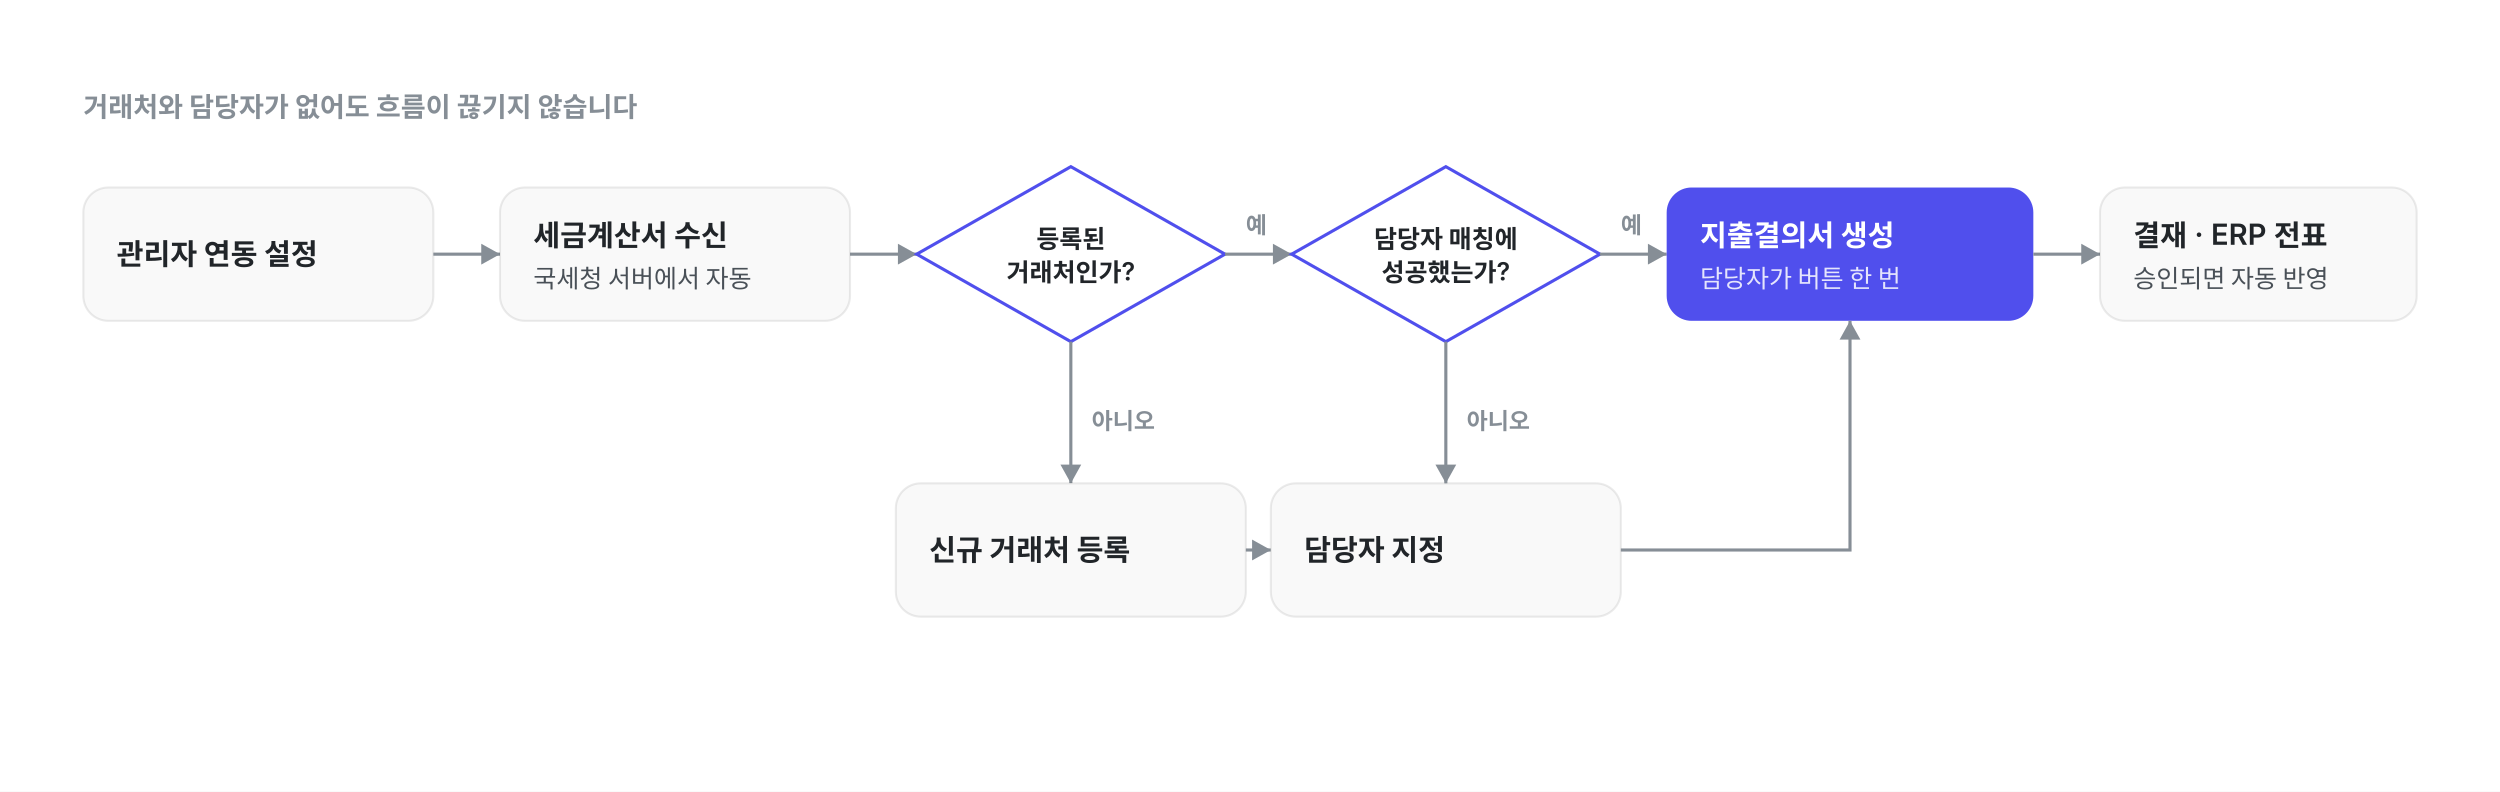
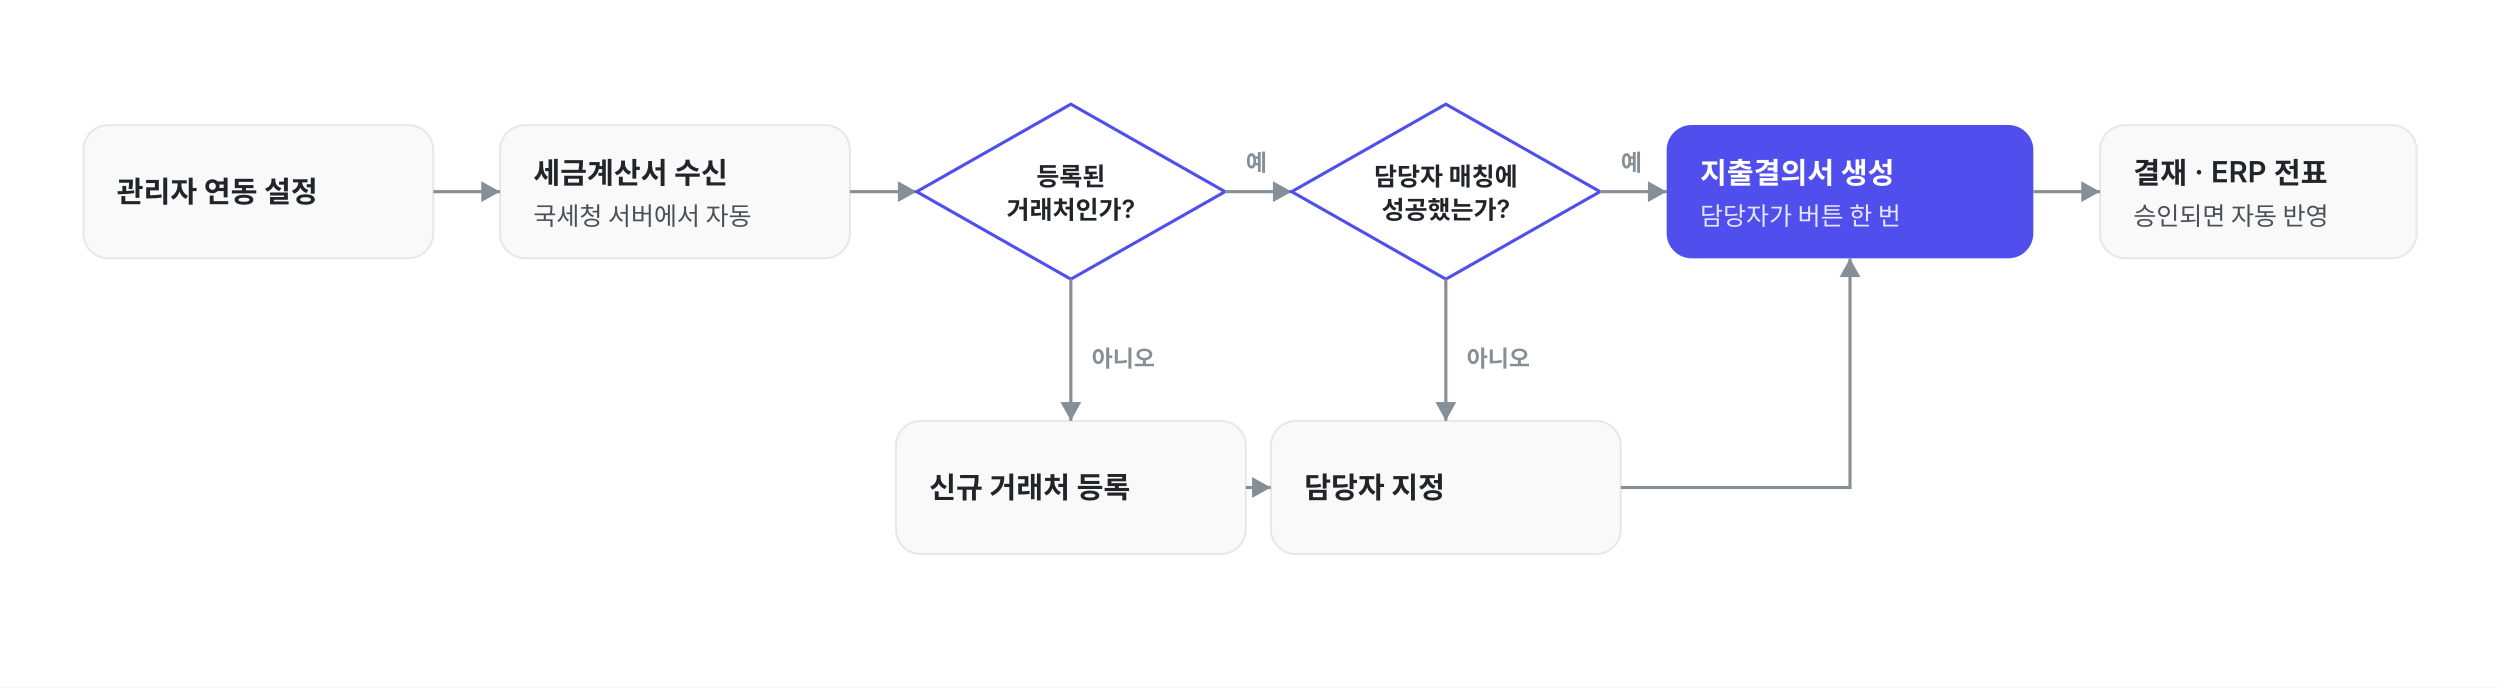
- <svg xmlns="http://www.w3.org/2000/svg" viewBox="0 0 1200 380" width="1200" height="380" font-family="Pretendard Variable, Pretendard, -apple-system, BlinkMacSystemFont, sans-serif" aria-hidden="true">
-   <rect width="1200" height="380" fill="#ffffff" />
-   <rect x="40" y="90" width="168" height="64" rx="12" fill="#f9f9f9" stroke="#000000" stroke-opacity="0.08" />
-   <text x="56" y="127" font-size="14" font-weight="600" fill="#212529" fill-opacity="1" text-anchor="start">관리자 연동 설정</text>
-   <path d="M208 122 L240 122" fill="none" stroke="#868e96" stroke-width="1.5" />
-   <polygon points="231,117 240,122 231,127" fill="#868e96" />
-   <rect x="240" y="90" width="168" height="64" rx="12" fill="#f9f9f9" stroke="#000000" stroke-opacity="0.08" />
-   <text x="256" y="118" font-size="14" font-weight="600" fill="#212529" fill-opacity="1" text-anchor="start">세금계산서 수신</text>
-   <text x="256" y="138" font-size="12" font-weight="500" fill="#495057" fill-opacity="1" text-anchor="start">국세청 서버에서 자동</text>
-   <path d="M408 122 L440 122" fill="none" stroke="#868e96" stroke-width="1.5" />
-   <polygon points="431,117 440,122 431,127" fill="#868e96" />
-   <polygon points="440,122 514,80 588,122 514,164" fill="#ffffff" stroke="#504fed" stroke-width="1.5" />
-   <text x="514" y="119" font-size="12" font-weight="600" fill="#212529" fill-opacity="1" text-anchor="middle">등록된</text>
-   <text x="514" y="135" font-size="12" font-weight="600" fill="#212529" fill-opacity="1" text-anchor="middle">거래처인가?</text>
-   <path d="M588 122 L620 122" fill="none" stroke="#868e96" stroke-width="1.5" />
-   <polygon points="611,117 620,122 611,127" fill="#868e96" />
-   <text x="598" y="112" font-size="11" font-weight="600" fill="#868e96" fill-opacity="1" text-anchor="start">예</text>
-   <polygon points="620,122 694,80 768,122 694,164" fill="#ffffff" stroke="#504fed" stroke-width="1.5" />
-   <text x="694" y="119" font-size="12" font-weight="600" fill="#212529" fill-opacity="1" text-anchor="middle">담당자 매칭에</text>
-   <text x="694" y="135" font-size="12" font-weight="600" fill="#212529" fill-opacity="1" text-anchor="middle">성공했는가?</text>
-   <path d="M768 122 L800 122" fill="none" stroke="#868e96" stroke-width="1.5" />
-   <polygon points="791,117 800,122 791,127" fill="#868e96" />
-   <text x="778" y="112" font-size="11" font-weight="600" fill="#868e96" fill-opacity="1" text-anchor="start">예</text>
-   <rect x="800" y="90" width="176" height="64" rx="12" fill="#504fed" stroke="#504fed" stroke-opacity="0" />
-   <text x="816" y="118" font-size="14" font-weight="600" fill="#ffffff" fill-opacity="1" text-anchor="start">지출결의서 생성</text>
-   <text x="816" y="138" font-size="12" font-weight="500" fill="#ffffff" fill-opacity="0.85" text-anchor="start">담당자가 버튼 한 번</text>
-   <path d="M976 122 L1008 122" fill="none" stroke="#868e96" stroke-width="1.5" />
-   <polygon points="999,117 1008,122 999,127" fill="#868e96" />
-   <rect x="1008" y="90" width="152" height="64" rx="12" fill="#f9f9f9" stroke="#000000" stroke-opacity="0.08" />
-   <text x="1024" y="118" font-size="14" font-weight="600" fill="#212529" fill-opacity="1" text-anchor="start">결재 · ERP 전표</text>
-   <text x="1024" y="138" font-size="12" font-weight="500" fill="#495057" fill-opacity="1" text-anchor="start">승인되면 자동 반영</text>
-   <path d="M514 164 L514 232" fill="none" stroke="#868e96" stroke-width="1.5" />
-   <polygon points="509,223 514,232 519,223" fill="#868e96" />
-   <text x="524" y="206" font-size="11" font-weight="600" fill="#868e96" fill-opacity="1" text-anchor="start">아니오</text>
-   <rect x="430" y="232" width="168" height="64" rx="12" fill="#f9f9f9" stroke="#000000" stroke-opacity="0.08" />
-   <text x="446" y="269" font-size="14" font-weight="600" fill="#212529" fill-opacity="1" text-anchor="start">신규 거래처 등록</text>
-   <path d="M598 264 L610 264" fill="none" stroke="#868e96" stroke-width="1.5" />
-   <polygon points="601,259 610,264 601,269" fill="#868e96" />
-   <rect x="610" y="232" width="168" height="64" rx="12" fill="#f9f9f9" stroke="#000000" stroke-opacity="0.08" />
-   <text x="626" y="269" font-size="14" font-weight="600" fill="#212529" fill-opacity="1" text-anchor="start">담당자 지정</text>
-   <path d="M694 164 L694 232" fill="none" stroke="#868e96" stroke-width="1.5" />
-   <polygon points="689,223 694,232 699,223" fill="#868e96" />
-   <text x="704" y="206" font-size="11" font-weight="600" fill="#868e96" fill-opacity="1" text-anchor="start">아니오</text>
-   <path d="M778 264 H888 V154" fill="none" stroke="#868e96" stroke-width="1.5" />
-   <polygon points="883,163 888,154 893,163" fill="#868e96" />
-   <text x="40" y="56" font-size="13" font-weight="600" fill="#868e96" fill-opacity="1" text-anchor="start">거래처와 담당자가 없어도 흐름이 끊기지 않습니다</text>
+ <svg xmlns="http://www.w3.org/2000/svg" viewBox="0 0 1200 330" width="1200" height="330" font-family="Pretendard Variable, Pretendard, -apple-system, BlinkMacSystemFont, sans-serif" aria-hidden="true">
+   <rect width="1200" height="330" fill="#ffffff" />
+   <rect x="40" y="60" width="168" height="64" rx="12" fill="#f9f9f9" stroke="#000000" stroke-opacity="0.08" />
+   <text x="56" y="97" font-size="14" font-weight="600" fill="#212529" fill-opacity="1" text-anchor="start">관리자 연동 설정</text>
+   <path d="M208 92 L240 92" fill="none" stroke="#868e96" stroke-width="1.5" />
+   <polygon points="231,87 240,92 231,97" fill="#868e96" />
+   <rect x="240" y="60" width="168" height="64" rx="12" fill="#f9f9f9" stroke="#000000" stroke-opacity="0.08" />
+   <text x="256" y="88" font-size="14" font-weight="600" fill="#212529" fill-opacity="1" text-anchor="start">세금계산서 수신</text>
+   <text x="256" y="108" font-size="12" font-weight="500" fill="#495057" fill-opacity="1" text-anchor="start">국세청 서버에서 자동</text>
+   <path d="M408 92 L440 92" fill="none" stroke="#868e96" stroke-width="1.5" />
+   <polygon points="431,87 440,92 431,97" fill="#868e96" />
+   <polygon points="440,92 514,50 588,92 514,134" fill="#ffffff" stroke="#504fed" stroke-width="1.5" />
+   <text x="514" y="89" font-size="12" font-weight="600" fill="#212529" fill-opacity="1" text-anchor="middle">등록된</text>
+   <text x="514" y="105" font-size="12" font-weight="600" fill="#212529" fill-opacity="1" text-anchor="middle">거래처인가?</text>
+   <path d="M588 92 L620 92" fill="none" stroke="#868e96" stroke-width="1.5" />
+   <polygon points="611,87 620,92 611,97" fill="#868e96" />
+   <text x="598" y="82" font-size="11" font-weight="600" fill="#868e96" fill-opacity="1" text-anchor="start">예</text>
+   <polygon points="620,92 694,50 768,92 694,134" fill="#ffffff" stroke="#504fed" stroke-width="1.5" />
+   <text x="694" y="89" font-size="12" font-weight="600" fill="#212529" fill-opacity="1" text-anchor="middle">담당자 매칭에</text>
+   <text x="694" y="105" font-size="12" font-weight="600" fill="#212529" fill-opacity="1" text-anchor="middle">성공했는가?</text>
+   <path d="M768 92 L800 92" fill="none" stroke="#868e96" stroke-width="1.5" />
+   <polygon points="791,87 800,92 791,97" fill="#868e96" />
+   <text x="778" y="82" font-size="11" font-weight="600" fill="#868e96" fill-opacity="1" text-anchor="start">예</text>
+   <rect x="800" y="60" width="176" height="64" rx="12" fill="#504fed" stroke="#504fed" stroke-opacity="0" />
+   <text x="816" y="88" font-size="14" font-weight="600" fill="#ffffff" fill-opacity="1" text-anchor="start">지출결의서 생성</text>
+   <text x="816" y="108" font-size="12" font-weight="500" fill="#ffffff" fill-opacity="0.85" text-anchor="start">담당자가 버튼 한 번</text>
+   <path d="M976 92 L1008 92" fill="none" stroke="#868e96" stroke-width="1.5" />
+   <polygon points="999,87 1008,92 999,97" fill="#868e96" />
+   <rect x="1008" y="60" width="152" height="64" rx="12" fill="#f9f9f9" stroke="#000000" stroke-opacity="0.08" />
+   <text x="1024" y="88" font-size="14" font-weight="600" fill="#212529" fill-opacity="1" text-anchor="start">결재 · ERP 전표</text>
+   <text x="1024" y="108" font-size="12" font-weight="500" fill="#495057" fill-opacity="1" text-anchor="start">승인되면 자동 반영</text>
+   <path d="M514 134 L514 202" fill="none" stroke="#868e96" stroke-width="1.5" />
+   <polygon points="509,193 514,202 519,193" fill="#868e96" />
+   <text x="524" y="176" font-size="11" font-weight="600" fill="#868e96" fill-opacity="1" text-anchor="start">아니오</text>
+   <rect x="430" y="202" width="168" height="64" rx="12" fill="#f9f9f9" stroke="#000000" stroke-opacity="0.08" />
+   <text x="446" y="239" font-size="14" font-weight="600" fill="#212529" fill-opacity="1" text-anchor="start">신규 거래처 등록</text>
+   <path d="M598 234 L610 234" fill="none" stroke="#868e96" stroke-width="1.5" />
+   <polygon points="601,229 610,234 601,239" fill="#868e96" />
+   <rect x="610" y="202" width="168" height="64" rx="12" fill="#f9f9f9" stroke="#000000" stroke-opacity="0.08" />
+   <text x="626" y="239" font-size="14" font-weight="600" fill="#212529" fill-opacity="1" text-anchor="start">담당자 지정</text>
+   <path d="M694 134 L694 202" fill="none" stroke="#868e96" stroke-width="1.5" />
+   <polygon points="689,193 694,202 699,193" fill="#868e96" />
+   <text x="704" y="176" font-size="11" font-weight="600" fill="#868e96" fill-opacity="1" text-anchor="start">아니오</text>
+   <path d="M778 234 H888 V124" fill="none" stroke="#868e96" stroke-width="1.5" />
+   <polygon points="883,133 888,124 893,133" fill="#868e96" />
</svg>
